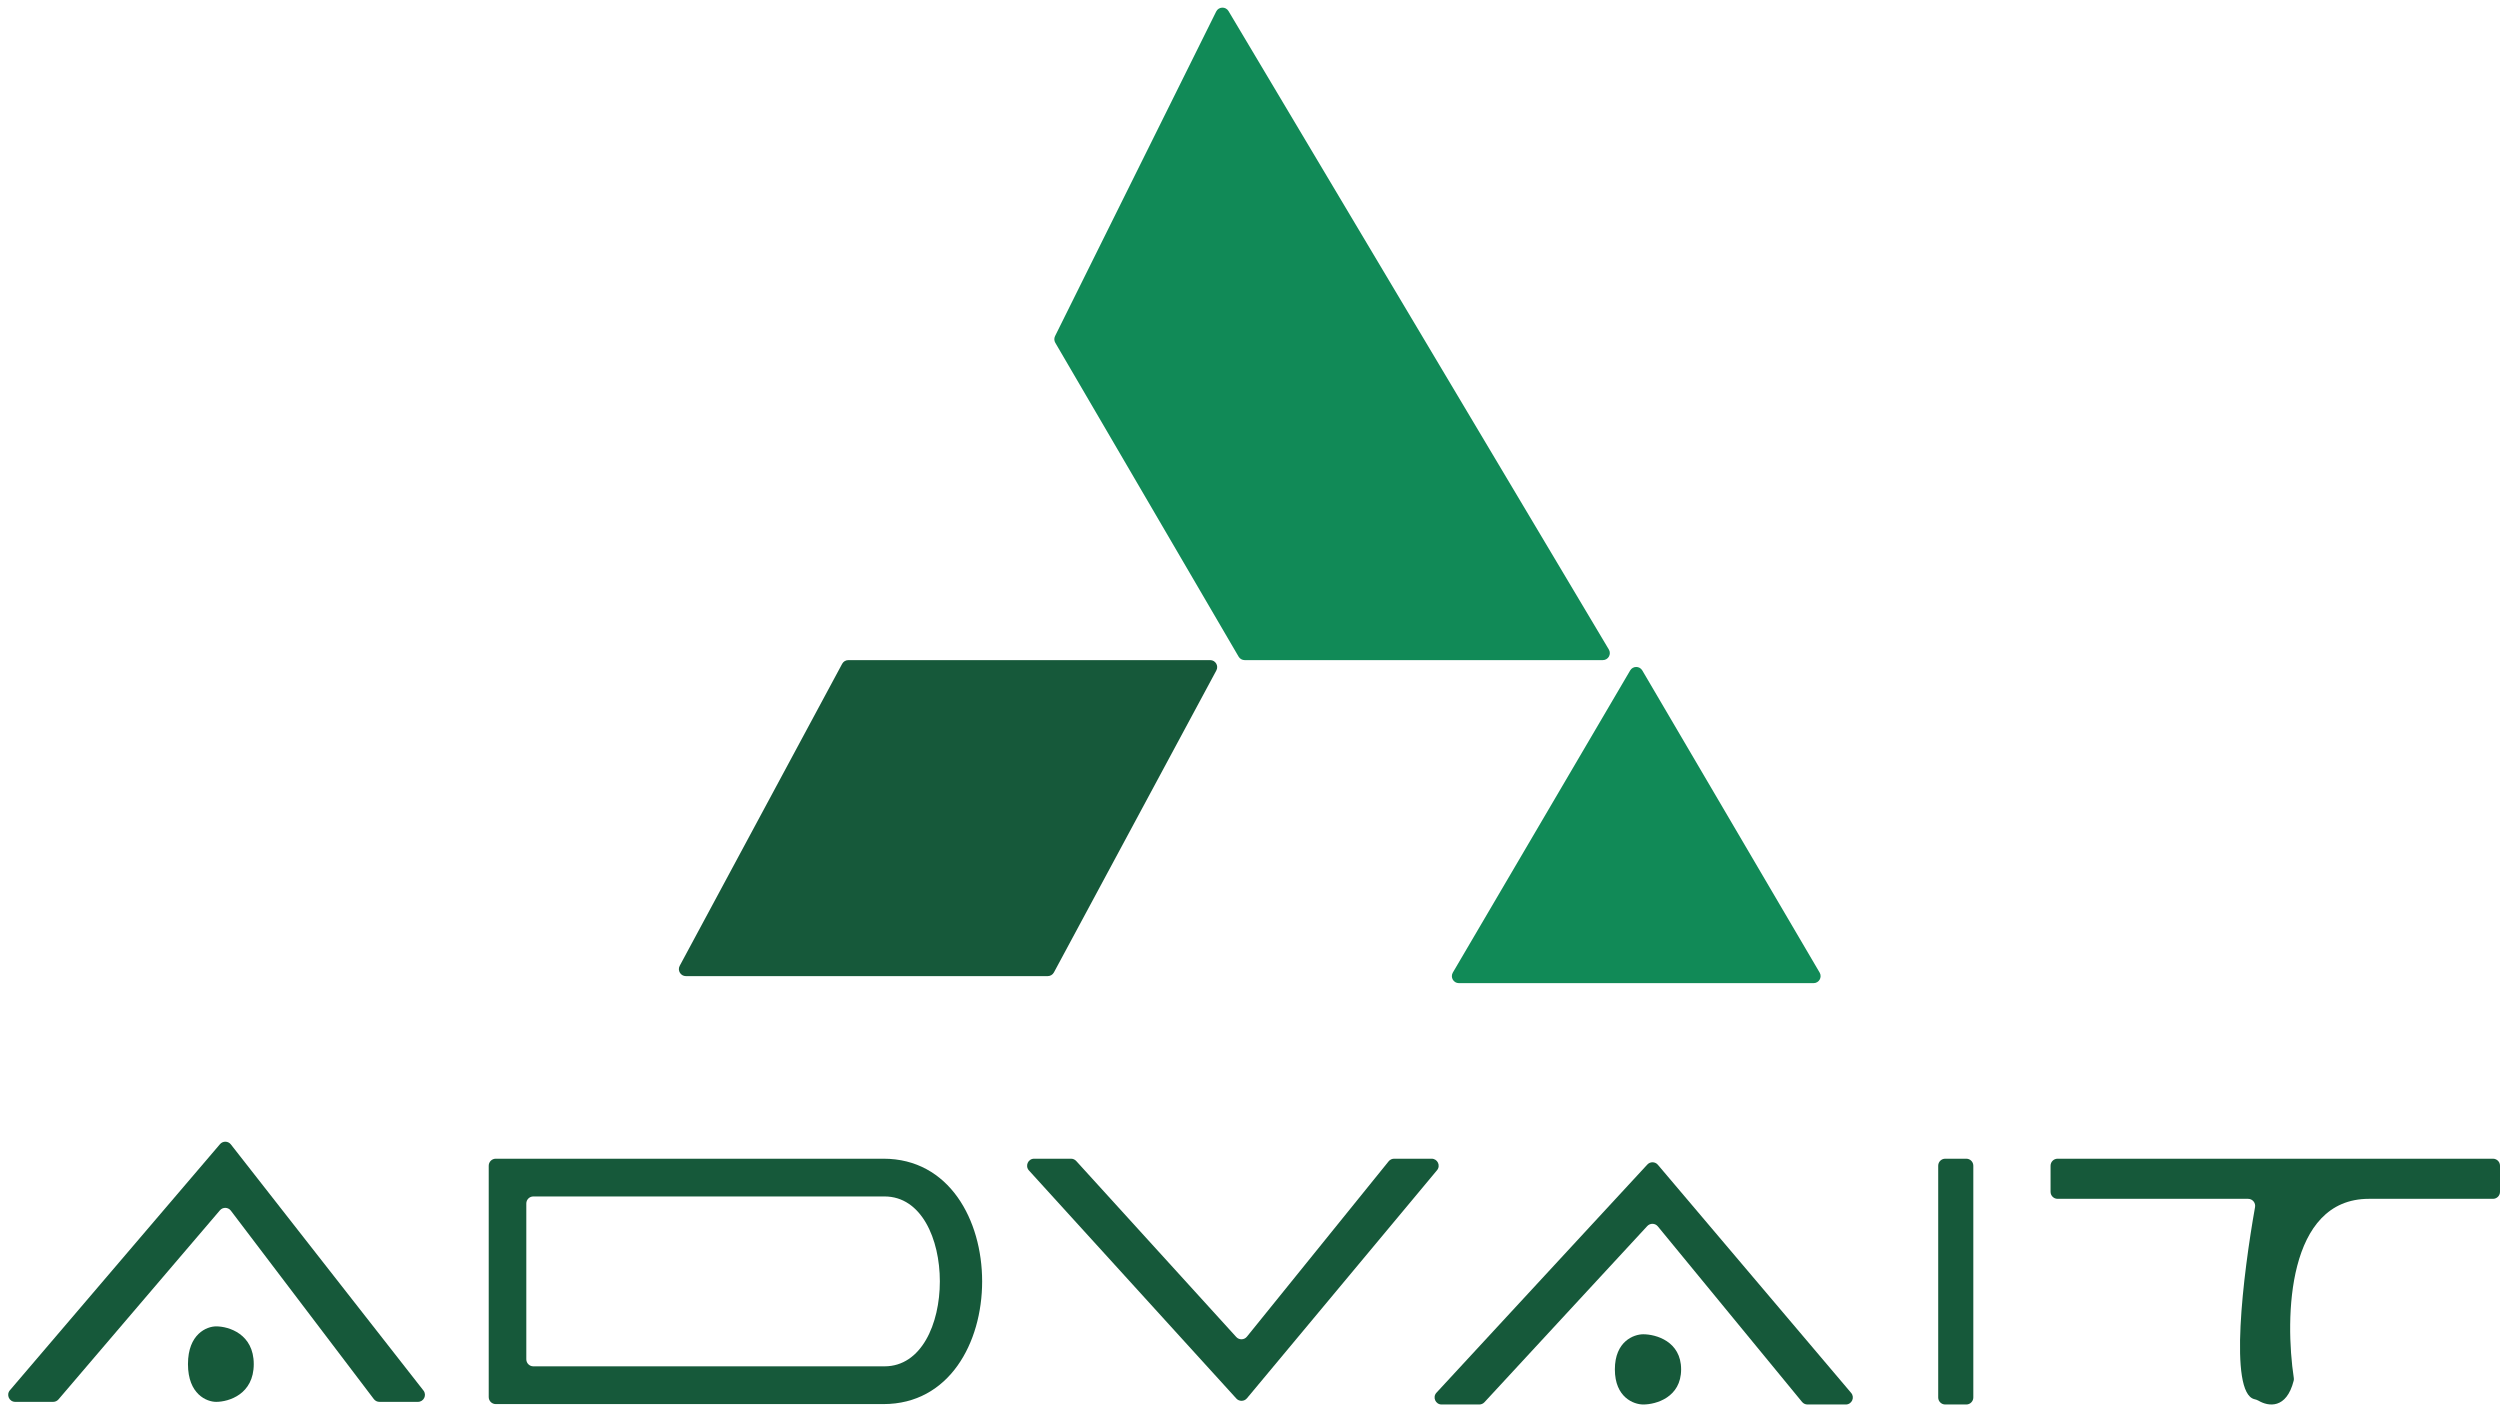
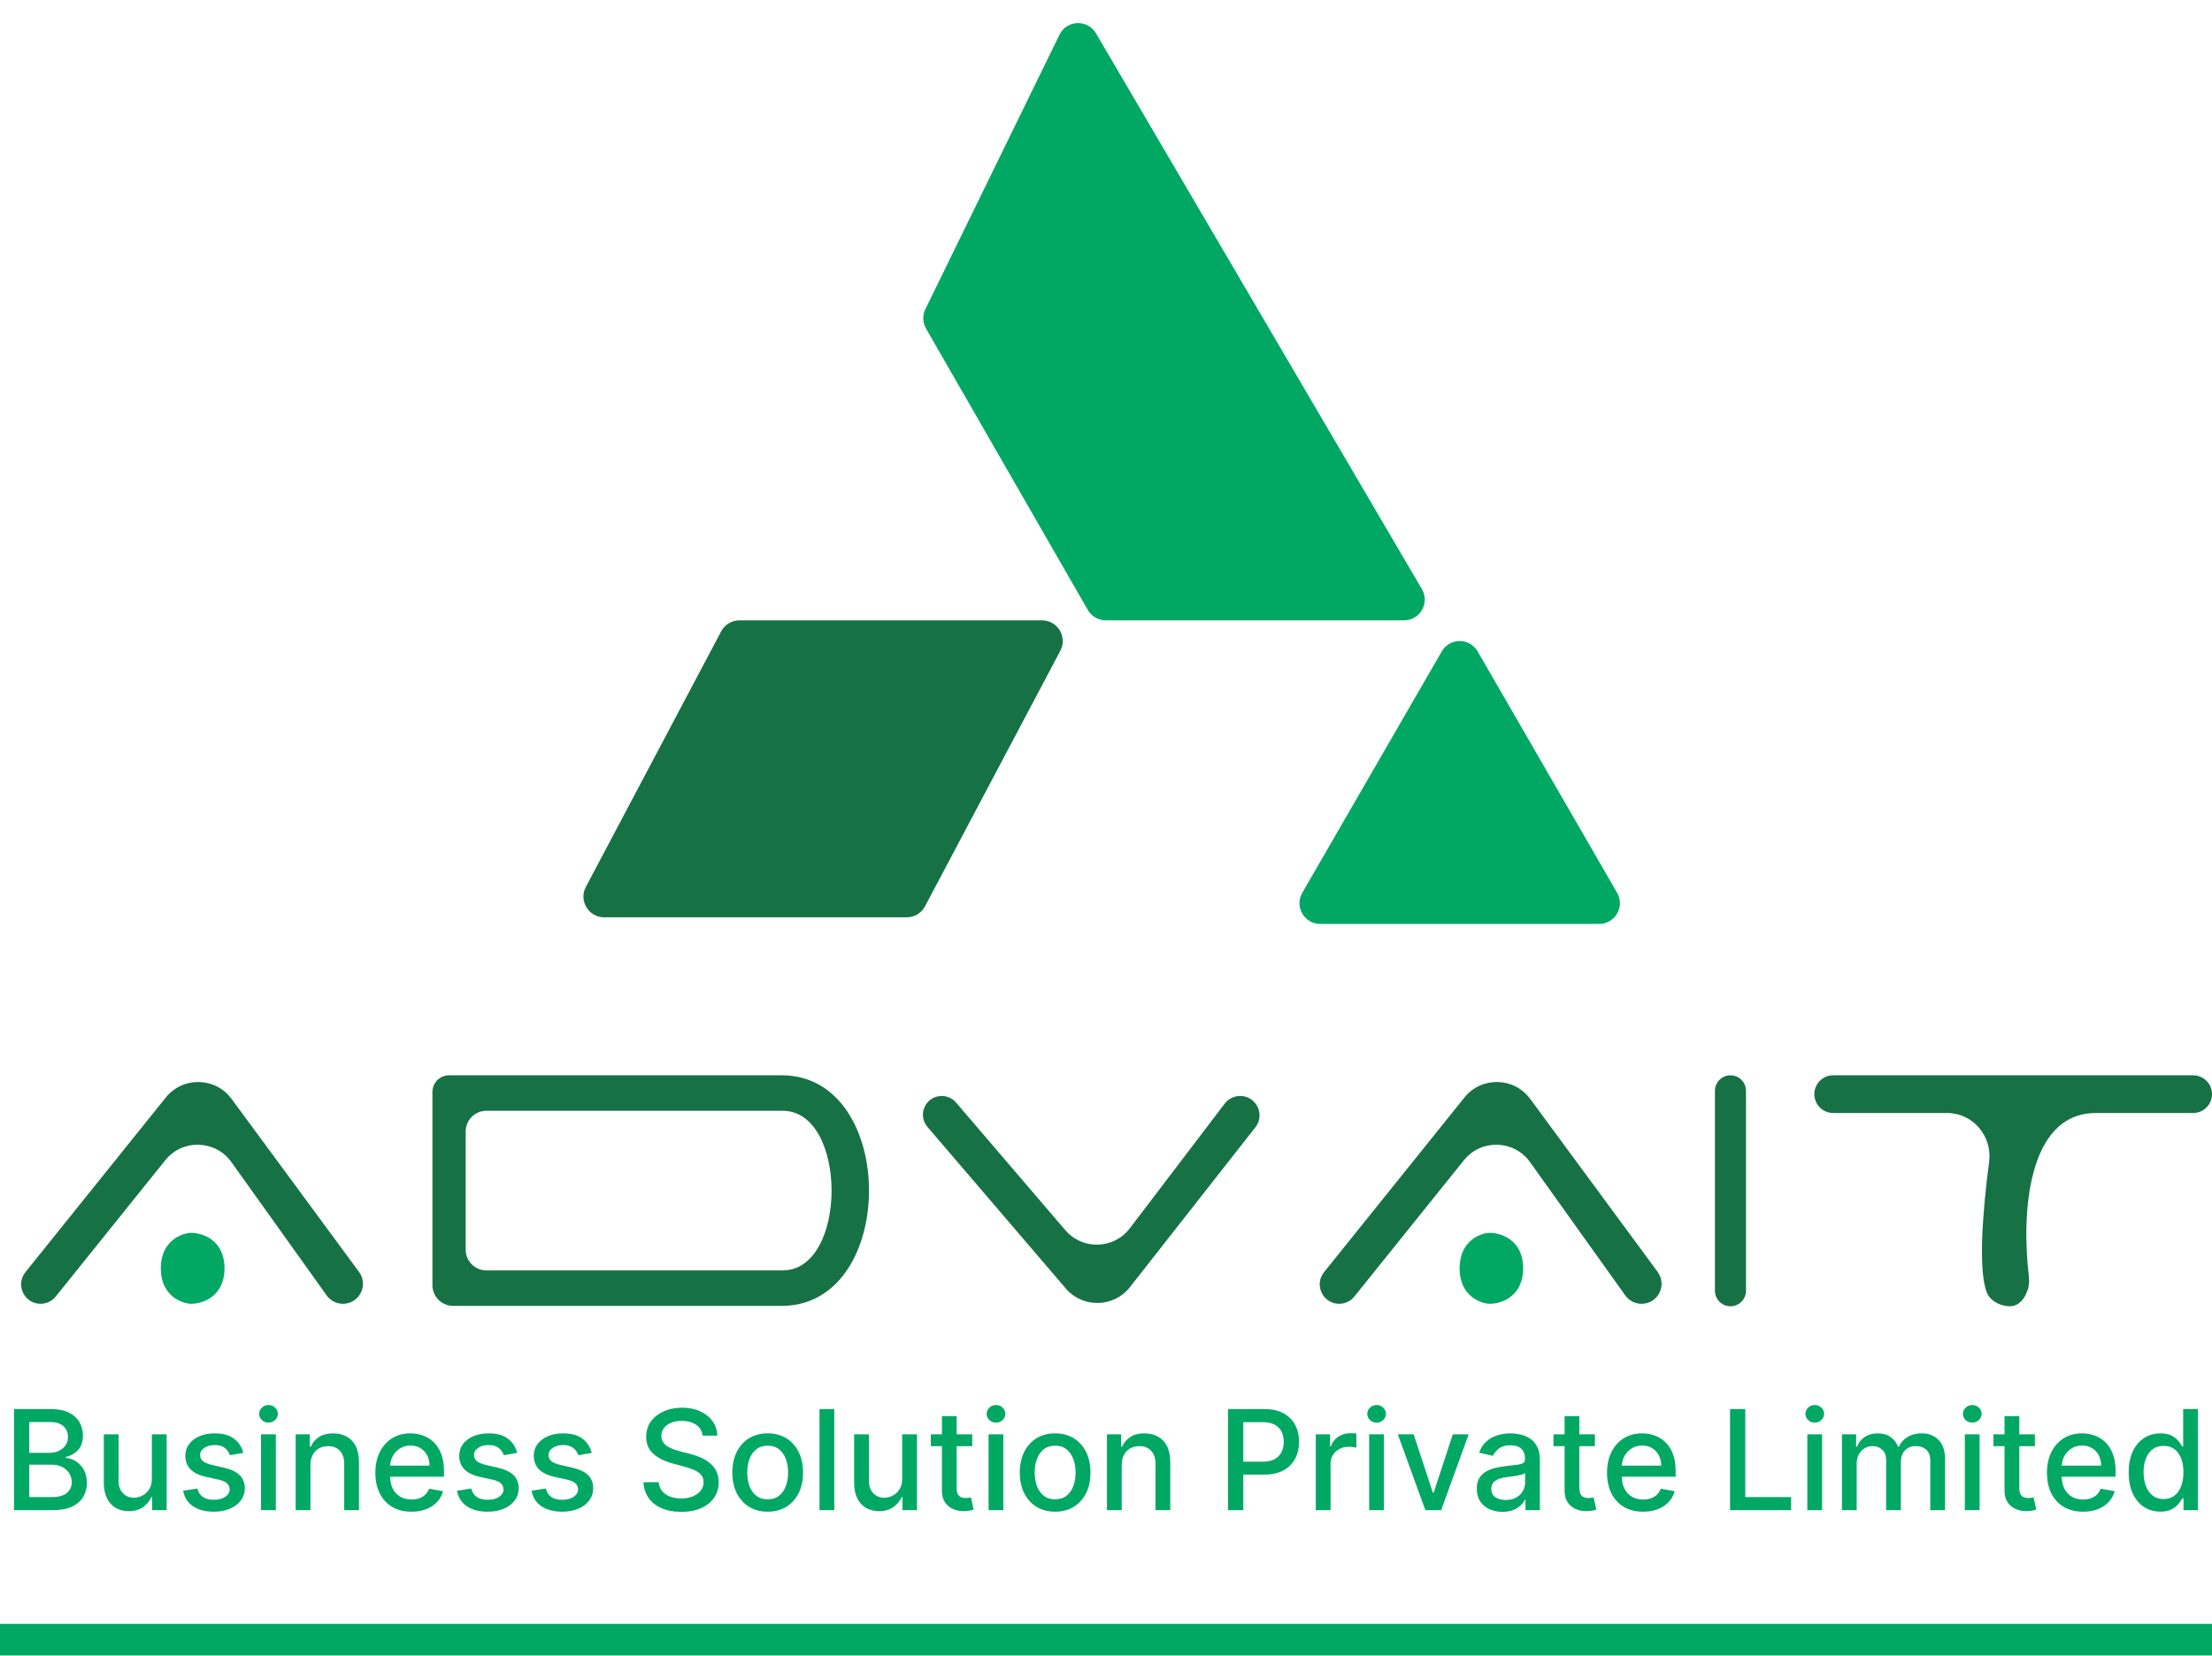
- <svg xmlns="http://www.w3.org/2000/svg" width="356" height="200" viewBox="0 0 356 200" fill="none">
-   <path d="M172.327 94H120.804C120.436 94 120.098 94.202 119.924 94.526L96.793 137.526C96.434 138.192 96.917 139 97.673 139H149.196C149.564 139 149.902 138.798 150.076 138.474L173.207 95.474C173.566 94.808 173.083 94 172.327 94Z" fill="#16593A" />
-   <path d="M150.24 47.86L173.184 1.643C173.536 0.934 174.534 0.896 174.939 1.576L229.099 92.488C229.496 93.155 229.016 94 228.24 94H177.241C176.885 94 176.556 93.811 176.377 93.504L150.272 48.809C150.102 48.518 150.09 48.161 150.24 47.86Z" fill="#118A57" />
-   <path d="M206.884 138.494L232.138 95.469C232.524 94.811 233.476 94.811 233.862 95.469L259.116 138.494C259.507 139.16 259.027 140 258.254 140H207.746C206.973 140 206.493 139.16 206.884 138.494Z" fill="#118A57" />
-   <path d="M176.053 199.15L146.521 166.673C145.937 166.03 146.393 165 147.261 165H152.514C152.796 165 153.065 165.119 153.254 165.327L176.042 190.387C176.454 190.841 177.174 190.82 177.559 190.343L197.743 165.371C197.933 165.136 198.219 165 198.521 165H203.865C204.713 165 205.176 165.989 204.633 166.64L177.561 199.118C177.173 199.584 176.462 199.599 176.053 199.15Z" fill="#16593A" />
-   <path d="M125.805 165C144.541 165 144.541 199.942 125.805 199.942H70.594C70.042 199.942 69.594 199.495 69.594 198.942V166C69.594 165.448 70.042 165 70.594 165H125.805ZM75.947 170.375C75.395 170.375 74.947 170.823 74.947 171.375V193.566C74.947 194.118 75.395 194.566 75.947 194.566H125.958C136.46 194.566 136.46 170.375 125.958 170.375H75.947Z" fill="#16593A" />
-   <path d="M31.326 162.93L1.408 197.976C0.854 198.625 1.315 199.625 2.169 199.625H7.569C7.862 199.625 8.139 199.497 8.329 199.274L31.314 172.351C31.728 171.865 32.485 171.887 32.871 172.396L53.234 199.229C53.423 199.479 53.718 199.625 54.03 199.625H59.512C60.345 199.625 60.813 198.665 60.299 198.009L32.874 162.963C32.485 162.465 31.736 162.45 31.326 162.93Z" fill="#16593A" />
-   <path d="M26.767 194.25C26.767 189.95 29.444 188.875 30.782 188.875C32.566 188.875 36.135 189.95 36.135 194.25C36.135 198.55 32.566 199.625 30.782 199.625C29.444 199.625 26.767 198.55 26.767 194.25Z" fill="#16593A" />
-   <path d="M234.581 165.83L204.552 198.321C203.96 198.962 204.414 200 205.286 200H210.649C210.928 200 211.195 199.884 211.384 199.679L234.569 174.593C234.981 174.147 235.691 174.168 236.076 174.637L256.613 199.635C256.803 199.866 257.086 200 257.386 200H262.842C263.694 200 264.156 199.003 263.605 198.354L236.078 165.862C235.69 165.404 234.988 165.389 234.581 165.83Z" fill="#16593A" />
-   <path d="M229.957 195C229.957 191 232.652 190 234 190C235.797 190 239.391 191 239.391 195C239.391 199 235.797 200 234 200C232.652 200 229.957 199 229.957 195Z" fill="#16593A" />
-   <path d="M276 199V166C276 165.448 276.448 165 277 165H280C280.552 165 281 165.448 281 166V199C281 199.552 280.552 200 280 200H277C276.448 200 276 199.552 276 199Z" fill="#16593A" />
-   <path d="M292 169.713V166C292 165.448 292.448 165 293 165H355C355.552 165 356 165.448 356 166V169.713C356 170.265 355.552 170.713 355 170.713H337.333C325.685 170.713 325.338 187.604 326.638 196.233C326.657 196.36 326.651 196.489 326.62 196.613C325.587 200.693 323.005 200.291 321.602 199.453C321.423 199.346 321.216 199.29 321.014 199.239C317.352 198.331 319.416 181.453 321.118 171.893C321.228 171.277 320.755 170.713 320.129 170.713H293C292.448 170.713 292 170.265 292 169.713Z" fill="#16593A" />
+ <svg xmlns="http://www.w3.org/2000/svg" width="350" height="262" viewBox="0 0 350 262" fill="none">
+   <path d="M164.873 98.176H117.008C115.792 98.176 114.676 98.848 114.108 99.922L92.701 140.358C91.544 142.543 93.129 145.174 95.601 145.174H143.466C144.682 145.174 145.798 144.502 146.366 143.428L167.773 102.992C168.93 100.807 167.345 98.176 164.873 98.176Z" fill="#167244" />
+   <path d="M146.421 48.925L167.639 5.496C168.788 3.144 172.094 3.018 173.418 5.277L224.986 93.234C226.269 95.421 224.691 98.175 222.156 98.175H174.964C173.789 98.175 172.704 97.547 172.119 96.529L146.524 52C145.982 51.056 145.943 49.903 146.421 48.925Z" fill="#00A863" />
+   <path d="M206.057 141.296L228.124 103.095C229.387 100.908 232.543 100.908 233.806 103.095L255.873 141.296C257.137 143.484 255.558 146.219 253.032 146.219H208.898C206.372 146.219 204.793 143.484 206.057 141.296Z" fill="#00A863" />
+   <path d="M168.64 203.918L146.753 178.349C145.103 176.421 146.473 173.445 149.011 173.445C149.879 173.445 150.704 173.825 151.268 174.484L168.56 194.686C171.279 197.862 176.236 197.72 178.768 194.392L193.786 174.655C194.365 173.893 195.268 173.445 196.225 173.445C198.783 173.445 200.216 176.392 198.638 178.404L178.788 203.701C176.231 206.959 171.333 207.064 168.64 203.918Z" fill="#167244" />
+   <path d="M123.686 170.176C142.107 170.176 142.107 206.67 123.686 206.67H71.704C69.891 206.67 68.422 205.201 68.422 203.389V172.808C68.422 171.354 69.601 170.176 71.054 170.176H123.686ZM76.965 175.791C75.153 175.791 73.684 177.26 73.684 179.072V197.775C73.684 199.587 75.153 201.057 76.965 201.057H123.834C134.16 201.057 134.16 175.791 123.834 175.791H76.965Z" fill="#167244" />
+   <path d="M26.237 173.69L4.022 201.335C2.403 203.348 3.837 206.339 6.42 206.339C7.352 206.339 8.234 205.916 8.819 205.189L26.156 183.615C28.879 180.227 34.084 180.374 36.611 183.912L51.684 205.013C52.279 205.845 53.239 206.339 54.261 206.339C56.858 206.339 58.351 203.385 56.81 201.295L36.636 173.909C34.082 170.441 28.936 170.332 26.237 173.69Z" fill="#167244" />
+   <path d="M25.443 200.725C25.443 196.234 28.947 195.111 30.263 195.111C32.017 195.111 35.526 196.234 35.526 200.725C35.526 205.216 32.017 206.339 30.263 206.339C28.947 206.339 25.443 205.216 25.443 200.725Z" fill="#00A863" />
+   <path d="M231.716 173.69L209.501 201.335C207.882 203.348 209.316 206.339 211.899 206.339C212.831 206.339 213.713 205.916 214.298 205.189L231.635 183.615C234.358 180.227 239.563 180.374 242.09 183.912L257.164 205.013C257.758 205.845 258.718 206.339 259.74 206.339C262.337 206.339 263.83 203.385 262.289 201.295L242.116 173.909C239.561 170.441 234.415 170.332 231.716 173.69Z" fill="#167244" />
+   <path d="M230.947 200.725C230.947 196.234 234.426 195.111 235.741 195.111C237.496 195.111 241.005 196.234 241.005 200.725C241.005 205.216 237.496 206.339 235.741 206.339C234.426 206.339 230.947 205.216 230.947 200.725Z" fill="#00A863" />
+   <path d="M271.35 204.274V172.636C271.35 171.278 272.45 170.178 273.807 170.178C275.165 170.178 276.265 171.278 276.265 172.636V204.274C276.265 205.632 275.165 206.732 273.807 206.732C272.45 206.732 271.35 205.632 271.35 204.274Z" fill="#167244" />
+   <path d="M308.101 176.144H290.062C288.414 176.144 287.079 174.809 287.079 173.161C287.079 171.513 288.414 170.178 290.062 170.178H347.017C348.664 170.178 350 171.513 350 173.161C350 174.809 348.664 176.144 347.017 176.144H331.648C320.601 176.144 319.893 192.559 321.004 201.81C321.098 202.598 321.101 203.402 320.836 204.15C320.131 206.142 319.009 206.748 317.955 206.732C316.523 206.71 314.923 205.906 314.386 204.578C312.986 201.116 313.684 191.849 314.736 183.87C315.269 179.826 312.18 176.144 308.101 176.144Z" fill="#167244" />
+   <path d="M2.219 239V223H8.078C9.214 223 10.154 223.187 10.898 223.562C11.643 223.932 12.2 224.435 12.57 225.07C12.94 225.701 13.125 226.411 13.125 227.203C13.125 227.87 13.003 228.432 12.758 228.891C12.513 229.344 12.185 229.708 11.773 229.984C11.367 230.255 10.919 230.453 10.43 230.578V230.734C10.961 230.76 11.479 230.932 11.984 231.25C12.495 231.562 12.917 232.008 13.25 232.586C13.583 233.164 13.75 233.867 13.75 234.695C13.75 235.513 13.557 236.247 13.172 236.898C12.792 237.544 12.203 238.057 11.406 238.437C10.609 238.812 9.591 239 8.352 239H2.219ZM4.633 236.93H8.117C9.273 236.93 10.102 236.706 10.602 236.258C11.102 235.81 11.352 235.25 11.352 234.578C11.352 234.073 11.224 233.609 10.969 233.187C10.713 232.766 10.349 232.43 9.875 232.18C9.406 231.93 8.849 231.805 8.203 231.805H4.633V236.93ZM4.633 229.922H7.867C8.409 229.922 8.896 229.818 9.328 229.609C9.766 229.401 10.112 229.109 10.367 228.734C10.628 228.354 10.758 227.906 10.758 227.391C10.758 226.729 10.526 226.174 10.062 225.727C9.599 225.279 8.888 225.055 7.93 225.055H4.633V229.922ZM24.027 234.023V227H26.371V239H24.074V236.922H23.949C23.673 237.563 23.23 238.096 22.621 238.523C22.017 238.945 21.264 239.156 20.363 239.156C19.592 239.156 18.91 238.987 18.316 238.648C17.728 238.305 17.264 237.797 16.926 237.125C16.592 236.453 16.426 235.622 16.426 234.633V227H18.762V234.352C18.762 235.169 18.988 235.82 19.441 236.305C19.895 236.789 20.483 237.031 21.207 237.031C21.645 237.031 22.079 236.922 22.512 236.703C22.949 236.484 23.311 236.154 23.598 235.711C23.889 235.268 24.033 234.706 24.027 234.023ZM38.502 229.93L36.385 230.305C36.296 230.034 36.156 229.776 35.963 229.531C35.775 229.286 35.52 229.086 35.197 228.93C34.874 228.773 34.471 228.695 33.986 228.695C33.325 228.695 32.773 228.844 32.33 229.141C31.887 229.432 31.666 229.81 31.666 230.273C31.666 230.674 31.814 230.997 32.111 231.242C32.408 231.487 32.887 231.687 33.549 231.844L35.455 232.281C36.559 232.536 37.382 232.93 37.924 233.461C38.465 233.992 38.736 234.682 38.736 235.531C38.736 236.25 38.528 236.891 38.111 237.453C37.7 238.01 37.124 238.448 36.385 238.766C35.65 239.083 34.799 239.242 33.83 239.242C32.486 239.242 31.39 238.956 30.541 238.383C29.692 237.805 29.171 236.984 28.979 235.922L31.236 235.578C31.377 236.167 31.666 236.612 32.103 236.914C32.541 237.211 33.111 237.359 33.815 237.359C34.58 237.359 35.192 237.201 35.65 236.883C36.109 236.56 36.338 236.167 36.338 235.703C36.338 235.328 36.197 235.013 35.916 234.758C35.64 234.503 35.215 234.31 34.643 234.18L32.611 233.734C31.491 233.479 30.663 233.073 30.127 232.516C29.596 231.958 29.33 231.253 29.33 230.398C29.33 229.69 29.528 229.07 29.924 228.539C30.32 228.008 30.866 227.594 31.564 227.297C32.262 226.995 33.062 226.844 33.963 226.844C35.26 226.844 36.281 227.125 37.025 227.687C37.77 228.245 38.262 228.992 38.502 229.93ZM41.305 239V227H43.641V239H41.305ZM42.484 225.148C42.078 225.148 41.729 225.013 41.438 224.742C41.151 224.466 41.008 224.138 41.008 223.758C41.008 223.372 41.151 223.044 41.438 222.773C41.729 222.497 42.078 222.359 42.484 222.359C42.891 222.359 43.237 222.497 43.523 222.773C43.815 223.044 43.961 223.372 43.961 223.758C43.961 224.138 43.815 224.466 43.523 224.742C43.237 225.013 42.891 225.148 42.484 225.148ZM49.119 231.875V239H46.783V227H49.025V228.953H49.174C49.45 228.318 49.882 227.807 50.471 227.422C51.065 227.036 51.812 226.844 52.713 226.844C53.531 226.844 54.247 227.016 54.861 227.359C55.476 227.698 55.953 228.203 56.291 228.875C56.63 229.547 56.799 230.378 56.799 231.367V239H54.463V231.648C54.463 230.779 54.236 230.099 53.783 229.609C53.33 229.115 52.708 228.867 51.916 228.867C51.374 228.867 50.893 228.984 50.471 229.219C50.054 229.453 49.723 229.797 49.478 230.25C49.239 230.698 49.119 231.24 49.119 231.875ZM65.103 239.242C63.921 239.242 62.903 238.99 62.049 238.484C61.2 237.974 60.544 237.258 60.08 236.336C59.622 235.409 59.393 234.323 59.393 233.078C59.393 231.849 59.622 230.766 60.08 229.828C60.544 228.891 61.19 228.159 62.018 227.633C62.851 227.107 63.825 226.844 64.939 226.844C65.617 226.844 66.273 226.956 66.908 227.18C67.544 227.404 68.114 227.755 68.619 228.234C69.124 228.714 69.523 229.336 69.814 230.102C70.106 230.862 70.252 231.786 70.252 232.875V233.703H60.713V231.953H67.963C67.963 231.339 67.838 230.794 67.588 230.32C67.338 229.841 66.986 229.464 66.533 229.187C66.085 228.911 65.559 228.773 64.955 228.773C64.299 228.773 63.726 228.935 63.236 229.258C62.752 229.576 62.377 229.992 62.111 230.508C61.851 231.018 61.721 231.573 61.721 232.172V233.539C61.721 234.341 61.861 235.023 62.143 235.586C62.429 236.148 62.828 236.578 63.338 236.875C63.848 237.167 64.445 237.312 65.127 237.312C65.57 237.312 65.973 237.25 66.338 237.125C66.703 236.995 67.018 236.802 67.283 236.547C67.549 236.292 67.752 235.977 67.893 235.602L70.103 236C69.926 236.651 69.609 237.221 69.15 237.711C68.697 238.195 68.127 238.573 67.439 238.844C66.757 239.109 65.978 239.242 65.103 239.242ZM81.836 229.93L79.719 230.305C79.63 230.034 79.49 229.776 79.297 229.531C79.109 229.286 78.854 229.086 78.531 228.93C78.208 228.773 77.805 228.695 77.32 228.695C76.659 228.695 76.107 228.844 75.664 229.141C75.221 229.432 75 229.81 75 230.273C75 230.674 75.148 230.997 75.445 231.242C75.742 231.487 76.221 231.687 76.883 231.844L78.789 232.281C79.893 232.536 80.716 232.93 81.258 233.461C81.799 233.992 82.07 234.682 82.07 235.531C82.07 236.25 81.862 236.891 81.445 237.453C81.034 238.01 80.458 238.448 79.719 238.766C78.984 239.083 78.133 239.242 77.164 239.242C75.82 239.242 74.724 238.956 73.875 238.383C73.026 237.805 72.505 236.984 72.312 235.922L74.57 235.578C74.711 236.167 75 236.612 75.438 236.914C75.875 237.211 76.445 237.359 77.148 237.359C77.914 237.359 78.526 237.201 78.984 236.883C79.443 236.56 79.672 236.167 79.672 235.703C79.672 235.328 79.531 235.013 79.25 234.758C78.974 234.503 78.549 234.31 77.977 234.18L75.945 233.734C74.826 233.479 73.997 233.073 73.461 232.516C72.93 231.958 72.664 231.253 72.664 230.398C72.664 229.69 72.862 229.07 73.258 228.539C73.654 228.008 74.201 227.594 74.898 227.297C75.596 226.995 76.396 226.844 77.297 226.844C78.594 226.844 79.615 227.125 80.359 227.687C81.104 228.245 81.596 228.992 81.836 229.93ZM93.631 229.93L91.514 230.305C91.425 230.034 91.284 229.776 91.092 229.531C90.904 229.286 90.649 229.086 90.326 228.93C90.003 228.773 89.6 228.695 89.115 228.695C88.454 228.695 87.902 228.844 87.459 229.141C87.016 229.432 86.795 229.81 86.795 230.273C86.795 230.674 86.943 230.997 87.24 231.242C87.537 231.487 88.016 231.687 88.678 231.844L90.584 232.281C91.688 232.536 92.511 232.93 93.053 233.461C93.594 233.992 93.865 234.682 93.865 235.531C93.865 236.25 93.657 236.891 93.24 237.453C92.829 238.01 92.253 238.448 91.514 238.766C90.779 239.083 89.928 239.242 88.959 239.242C87.615 239.242 86.519 238.956 85.67 238.383C84.821 237.805 84.3 236.984 84.107 235.922L86.365 235.578C86.506 236.167 86.795 236.612 87.232 236.914C87.67 237.211 88.24 237.359 88.943 237.359C89.709 237.359 90.321 237.201 90.779 236.883C91.238 236.56 91.467 236.167 91.467 235.703C91.467 235.328 91.326 235.013 91.045 234.758C90.769 234.503 90.344 234.31 89.772 234.18L87.74 233.734C86.62 233.479 85.792 233.073 85.256 232.516C84.725 231.958 84.459 231.253 84.459 230.398C84.459 229.69 84.657 229.07 85.053 228.539C85.449 228.008 85.995 227.594 86.693 227.297C87.391 226.995 88.191 226.844 89.092 226.844C90.389 226.844 91.409 227.125 92.154 227.687C92.899 228.245 93.391 228.992 93.631 229.93ZM111.17 227.203C111.087 226.464 110.743 225.891 110.139 225.484C109.535 225.073 108.774 224.867 107.857 224.867C107.201 224.867 106.633 224.971 106.154 225.18C105.675 225.383 105.303 225.664 105.037 226.023C104.777 226.378 104.646 226.781 104.646 227.234C104.646 227.615 104.735 227.943 104.912 228.219C105.094 228.495 105.331 228.727 105.623 228.914C105.92 229.096 106.238 229.25 106.576 229.375C106.915 229.495 107.24 229.594 107.553 229.672L109.115 230.078C109.626 230.203 110.149 230.372 110.686 230.586C111.222 230.799 111.719 231.081 112.178 231.43C112.636 231.779 113.006 232.211 113.287 232.727C113.574 233.242 113.717 233.859 113.717 234.578C113.717 235.484 113.482 236.289 113.014 236.992C112.55 237.695 111.876 238.25 110.99 238.656C110.11 239.063 109.045 239.266 107.795 239.266C106.597 239.266 105.561 239.076 104.686 238.695C103.811 238.315 103.126 237.776 102.631 237.078C102.136 236.375 101.863 235.542 101.811 234.578H104.232C104.279 235.156 104.467 235.638 104.795 236.023C105.128 236.404 105.553 236.687 106.068 236.875C106.589 237.057 107.16 237.148 107.779 237.148C108.462 237.148 109.068 237.042 109.6 236.828C110.136 236.609 110.558 236.307 110.865 235.922C111.173 235.531 111.326 235.076 111.326 234.555C111.326 234.081 111.191 233.693 110.92 233.391C110.654 233.089 110.292 232.839 109.834 232.641C109.381 232.443 108.868 232.268 108.295 232.117L106.404 231.602C105.123 231.253 104.107 230.74 103.357 230.062C102.613 229.385 102.24 228.49 102.24 227.375C102.24 226.453 102.49 225.648 102.99 224.961C103.49 224.273 104.167 223.74 105.021 223.359C105.876 222.974 106.839 222.781 107.912 222.781C108.995 222.781 109.951 222.971 110.779 223.352C111.613 223.732 112.269 224.255 112.748 224.922C113.227 225.583 113.477 226.344 113.498 227.203H111.17ZM121.469 239.242C120.344 239.242 119.362 238.984 118.523 238.469C117.685 237.953 117.034 237.232 116.57 236.305C116.107 235.378 115.875 234.294 115.875 233.055C115.875 231.81 116.107 230.721 116.57 229.789C117.034 228.857 117.685 228.133 118.523 227.617C119.362 227.102 120.344 226.844 121.469 226.844C122.594 226.844 123.576 227.102 124.414 227.617C125.253 228.133 125.904 228.857 126.367 229.789C126.831 230.721 127.063 231.81 127.063 233.055C127.063 234.294 126.831 235.378 126.367 236.305C125.904 237.232 125.253 237.953 124.414 238.469C123.576 238.984 122.594 239.242 121.469 239.242ZM121.477 237.281C122.206 237.281 122.81 237.089 123.289 236.703C123.768 236.318 124.122 235.805 124.352 235.164C124.586 234.523 124.703 233.818 124.703 233.047C124.703 232.281 124.586 231.578 124.352 230.937C124.122 230.292 123.768 229.773 123.289 229.383C122.81 228.992 122.206 228.797 121.477 228.797C120.742 228.797 120.133 228.992 119.648 229.383C119.169 229.773 118.813 230.292 118.578 230.937C118.349 231.578 118.234 232.281 118.234 233.047C118.234 233.818 118.349 234.523 118.578 235.164C118.813 235.805 119.169 236.318 119.648 236.703C120.133 237.089 120.742 237.281 121.477 237.281ZM132.006 223V239H129.67V223H132.006ZM142.75 234.023V227H145.094V239H142.797V236.922H142.672C142.396 237.563 141.953 238.096 141.344 238.523C140.74 238.945 139.987 239.156 139.086 239.156C138.315 239.156 137.633 238.987 137.039 238.648C136.451 238.305 135.987 237.797 135.648 237.125C135.315 236.453 135.148 235.622 135.148 234.633V227H137.484V234.352C137.484 235.169 137.711 235.82 138.164 236.305C138.617 236.789 139.206 237.031 139.93 237.031C140.367 237.031 140.802 236.922 141.234 236.703C141.672 236.484 142.034 236.154 142.32 235.711C142.612 235.268 142.755 234.706 142.75 234.023ZM153.834 227V228.875H147.279V227H153.834ZM149.037 224.125H151.373V235.477C151.373 235.93 151.441 236.271 151.576 236.5C151.712 236.724 151.886 236.878 152.1 236.961C152.318 237.039 152.555 237.078 152.811 237.078C152.998 237.078 153.162 237.065 153.303 237.039C153.443 237.013 153.553 236.992 153.631 236.977L154.053 238.906C153.917 238.958 153.725 239.01 153.475 239.063C153.225 239.12 152.912 239.151 152.537 239.156C151.923 239.167 151.35 239.057 150.818 238.828C150.287 238.599 149.857 238.245 149.529 237.766C149.201 237.286 149.037 236.685 149.037 235.961V224.125ZM156.418 239V227H158.754V239H156.418ZM157.598 225.148C157.191 225.148 156.842 225.013 156.551 224.742C156.264 224.466 156.121 224.138 156.121 223.758C156.121 223.372 156.264 223.044 156.551 222.773C156.842 222.497 157.191 222.359 157.598 222.359C158.004 222.359 158.35 222.497 158.637 222.773C158.928 223.044 159.074 223.372 159.074 223.758C159.074 224.138 158.928 224.466 158.637 224.742C158.35 225.013 158.004 225.148 157.598 225.148ZM166.951 239.242C165.826 239.242 164.844 238.984 164.006 238.469C163.167 237.953 162.516 237.232 162.053 236.305C161.589 235.378 161.357 234.294 161.357 233.055C161.357 231.81 161.589 230.721 162.053 229.789C162.516 228.857 163.167 228.133 164.006 227.617C164.844 227.102 165.826 226.844 166.951 226.844C168.076 226.844 169.058 227.102 169.896 227.617C170.735 228.133 171.386 228.857 171.85 229.789C172.313 230.721 172.545 231.81 172.545 233.055C172.545 234.294 172.313 235.378 171.85 236.305C171.386 237.232 170.735 237.953 169.896 238.469C169.058 238.984 168.076 239.242 166.951 239.242ZM166.959 237.281C167.688 237.281 168.292 237.089 168.771 236.703C169.251 236.318 169.605 235.805 169.834 235.164C170.068 234.523 170.186 233.818 170.186 233.047C170.186 232.281 170.068 231.578 169.834 230.937C169.605 230.292 169.251 229.773 168.771 229.383C168.292 228.992 167.688 228.797 166.959 228.797C166.225 228.797 165.615 228.992 165.131 229.383C164.652 229.773 164.295 230.292 164.061 230.937C163.831 231.578 163.717 232.281 163.717 233.047C163.717 233.818 163.831 234.523 164.061 235.164C164.295 235.805 164.652 236.318 165.131 236.703C165.615 237.089 166.225 237.281 166.959 237.281ZM177.488 231.875V239H175.152V227H177.395V228.953H177.543C177.819 228.318 178.251 227.807 178.84 227.422C179.434 227.036 180.181 226.844 181.082 226.844C181.9 226.844 182.616 227.016 183.23 227.359C183.845 227.698 184.322 228.203 184.66 228.875C184.999 229.547 185.168 230.378 185.168 231.367V239H182.832V231.648C182.832 230.779 182.605 230.099 182.152 229.609C181.699 229.115 181.077 228.867 180.285 228.867C179.743 228.867 179.262 228.984 178.84 229.219C178.423 229.453 178.092 229.797 177.848 230.25C177.608 230.698 177.488 231.24 177.488 231.875ZM194.311 239V223H200.014C201.258 223 202.29 223.227 203.107 223.68C203.925 224.133 204.537 224.753 204.943 225.539C205.35 226.32 205.553 227.201 205.553 228.18C205.553 229.164 205.347 230.049 204.936 230.836C204.529 231.617 203.915 232.237 203.092 232.695C202.274 233.148 201.245 233.375 200.006 233.375H196.084V231.328H199.787C200.574 231.328 201.212 231.193 201.701 230.922C202.191 230.646 202.55 230.271 202.779 229.797C203.008 229.323 203.123 228.784 203.123 228.18C203.123 227.576 203.008 227.039 202.779 226.57C202.55 226.102 202.188 225.734 201.693 225.469C201.204 225.203 200.558 225.07 199.756 225.07H196.725V239H194.311ZM208.195 239V227H210.453V228.906H210.578C210.797 228.26 211.182 227.753 211.734 227.383C212.292 227.008 212.922 226.82 213.625 226.82C213.771 226.82 213.943 226.826 214.141 226.836C214.344 226.846 214.503 226.859 214.617 226.875V229.109C214.523 229.083 214.357 229.055 214.117 229.023C213.878 228.987 213.638 228.969 213.398 228.969C212.846 228.969 212.354 229.086 211.922 229.32C211.495 229.549 211.156 229.87 210.906 230.281C210.656 230.687 210.531 231.151 210.531 231.672V239H208.195ZM216.639 239V227H218.975V239H216.639ZM217.818 225.148C217.412 225.148 217.063 225.013 216.771 224.742C216.485 224.466 216.342 224.138 216.342 223.758C216.342 223.372 216.485 223.044 216.771 222.773C217.063 222.497 217.412 222.359 217.818 222.359C218.225 222.359 218.571 222.497 218.857 222.773C219.149 223.044 219.295 223.372 219.295 223.758C219.295 224.138 219.149 224.466 218.857 224.742C218.571 225.013 218.225 225.148 217.818 225.148ZM232.383 227L228.031 239H225.531L221.172 227H223.68L226.719 236.234H226.844L229.875 227H232.383ZM237.727 239.266C236.966 239.266 236.279 239.125 235.664 238.844C235.049 238.557 234.563 238.143 234.203 237.602C233.849 237.06 233.672 236.396 233.672 235.609C233.672 234.932 233.802 234.375 234.063 233.937C234.323 233.5 234.674 233.154 235.117 232.898C235.56 232.643 236.055 232.451 236.602 232.32C237.148 232.19 237.706 232.091 238.273 232.023C238.992 231.94 239.576 231.872 240.023 231.82C240.471 231.763 240.797 231.672 241 231.547C241.203 231.422 241.305 231.219 241.305 230.937V230.883C241.305 230.201 241.112 229.672 240.727 229.297C240.346 228.922 239.779 228.734 239.023 228.734C238.237 228.734 237.617 228.909 237.164 229.258C236.716 229.602 236.406 229.984 236.234 230.406L234.039 229.906C234.299 229.177 234.68 228.589 235.18 228.141C235.685 227.687 236.266 227.359 236.922 227.156C237.578 226.948 238.268 226.844 238.992 226.844C239.471 226.844 239.979 226.901 240.516 227.016C241.057 227.125 241.563 227.328 242.031 227.625C242.505 227.922 242.893 228.346 243.195 228.898C243.497 229.445 243.648 230.156 243.648 231.031V239H241.367V237.359H241.273C241.122 237.661 240.896 237.958 240.594 238.25C240.292 238.542 239.904 238.784 239.43 238.977C238.956 239.169 238.388 239.266 237.727 239.266ZM238.234 237.391C238.88 237.391 239.432 237.263 239.891 237.008C240.354 236.753 240.706 236.419 240.945 236.008C241.19 235.591 241.313 235.146 241.313 234.672V233.125C241.229 233.208 241.068 233.286 240.828 233.359C240.594 233.427 240.326 233.487 240.023 233.539C239.721 233.586 239.427 233.63 239.141 233.672C238.854 233.708 238.615 233.74 238.422 233.766C237.969 233.823 237.555 233.919 237.18 234.055C236.81 234.19 236.513 234.385 236.289 234.641C236.07 234.891 235.961 235.224 235.961 235.641C235.961 236.219 236.174 236.656 236.602 236.953C237.029 237.245 237.573 237.391 238.234 237.391ZM252.361 227V228.875H245.807V227H252.361ZM247.564 224.125H249.9V235.477C249.9 235.93 249.968 236.271 250.104 236.5C250.239 236.724 250.413 236.878 250.627 236.961C250.846 237.039 251.083 237.078 251.338 237.078C251.525 237.078 251.689 237.065 251.83 237.039C251.971 237.013 252.08 236.992 252.158 236.977L252.58 238.906C252.445 238.958 252.252 239.01 252.002 239.063C251.752 239.12 251.439 239.151 251.064 239.156C250.45 239.167 249.877 239.057 249.346 238.828C248.814 238.599 248.385 238.245 248.057 237.766C247.729 237.286 247.564 236.685 247.564 235.961V224.125ZM259.988 239.242C258.806 239.242 257.788 238.99 256.934 238.484C256.085 237.974 255.428 237.258 254.965 236.336C254.507 235.409 254.277 234.323 254.277 233.078C254.277 231.849 254.507 230.766 254.965 229.828C255.428 228.891 256.074 228.159 256.902 227.633C257.736 227.107 258.71 226.844 259.824 226.844C260.501 226.844 261.158 226.956 261.793 227.18C262.428 227.404 262.999 227.755 263.504 228.234C264.009 228.714 264.408 229.336 264.699 230.102C264.991 230.862 265.137 231.786 265.137 232.875V233.703H255.598V231.953H262.848C262.848 231.339 262.723 230.794 262.473 230.32C262.223 229.841 261.871 229.464 261.418 229.187C260.97 228.911 260.444 228.773 259.84 228.773C259.184 228.773 258.611 228.935 258.121 229.258C257.637 229.576 257.262 229.992 256.996 230.508C256.736 231.018 256.605 231.573 256.605 232.172V233.539C256.605 234.341 256.746 235.023 257.027 235.586C257.314 236.148 257.712 236.578 258.223 236.875C258.733 237.167 259.329 237.312 260.012 237.312C260.454 237.312 260.858 237.25 261.223 237.125C261.587 236.995 261.902 236.802 262.168 236.547C262.434 236.292 262.637 235.977 262.777 235.602L264.988 236C264.811 236.651 264.493 237.221 264.035 237.711C263.582 238.195 263.012 238.573 262.324 238.844C261.642 239.109 260.863 239.242 259.988 239.242ZM273.738 239V223H276.152V236.922H283.402V239H273.738ZM285.969 239V227H288.305V239H285.969ZM287.148 225.148C286.742 225.148 286.393 225.013 286.102 224.742C285.815 224.466 285.672 224.138 285.672 223.758C285.672 223.372 285.815 223.044 286.102 222.773C286.393 222.497 286.742 222.359 287.148 222.359C287.555 222.359 287.901 222.497 288.188 222.773C288.479 223.044 288.625 223.372 288.625 223.758C288.625 224.138 288.479 224.466 288.188 224.742C287.901 225.013 287.555 225.148 287.148 225.148ZM291.447 239V227H293.689V228.953H293.838C294.088 228.292 294.497 227.776 295.064 227.406C295.632 227.031 296.312 226.844 297.104 226.844C297.906 226.844 298.577 227.031 299.119 227.406C299.666 227.781 300.07 228.297 300.33 228.953H300.455C300.742 228.312 301.197 227.802 301.822 227.422C302.447 227.036 303.192 226.844 304.057 226.844C305.145 226.844 306.033 227.185 306.721 227.867C307.413 228.549 307.76 229.578 307.76 230.953V239H305.424V231.172C305.424 230.359 305.202 229.771 304.76 229.406C304.317 229.042 303.788 228.859 303.174 228.859C302.413 228.859 301.822 229.094 301.4 229.562C300.979 230.026 300.768 230.622 300.768 231.352V239H298.439V231.023C298.439 230.372 298.236 229.849 297.83 229.453C297.424 229.057 296.895 228.859 296.244 228.859C295.801 228.859 295.393 228.977 295.018 229.211C294.648 229.44 294.348 229.76 294.119 230.172C293.895 230.583 293.783 231.06 293.783 231.602V239H291.447ZM310.891 239V227H313.227V239H310.891ZM312.07 225.148C311.664 225.148 311.315 225.013 311.023 224.742C310.737 224.466 310.594 224.138 310.594 223.758C310.594 223.372 310.737 223.044 311.023 222.773C311.315 222.497 311.664 222.359 312.07 222.359C312.477 222.359 312.823 222.497 313.109 222.773C313.401 223.044 313.547 223.372 313.547 223.758C313.547 224.138 313.401 224.466 313.109 224.742C312.823 225.013 312.477 225.148 312.07 225.148ZM321.971 227V228.875H315.416V227H321.971ZM317.174 224.125H319.51V235.477C319.51 235.93 319.577 236.271 319.713 236.5C319.848 236.724 320.023 236.878 320.236 236.961C320.455 237.039 320.692 237.078 320.947 237.078C321.135 237.078 321.299 237.065 321.439 237.039C321.58 237.013 321.689 236.992 321.768 236.977L322.189 238.906C322.054 238.958 321.861 239.01 321.611 239.063C321.361 239.12 321.049 239.151 320.674 239.156C320.059 239.167 319.486 239.057 318.955 238.828C318.424 238.599 317.994 238.245 317.666 237.766C317.338 237.286 317.174 236.685 317.174 235.961V224.125ZM329.598 239.242C328.415 239.242 327.397 238.99 326.543 238.484C325.694 237.974 325.038 237.258 324.574 236.336C324.116 235.409 323.887 234.323 323.887 233.078C323.887 231.849 324.116 230.766 324.574 229.828C325.038 228.891 325.684 228.159 326.512 227.633C327.345 227.107 328.319 226.844 329.434 226.844C330.111 226.844 330.767 226.956 331.402 227.18C332.038 227.404 332.608 227.755 333.113 228.234C333.618 228.714 334.017 229.336 334.309 230.102C334.6 230.862 334.746 231.786 334.746 232.875V233.703H325.207V231.953H332.457C332.457 231.339 332.332 230.794 332.082 230.32C331.832 229.841 331.48 229.464 331.027 229.187C330.579 228.911 330.053 228.773 329.449 228.773C328.793 228.773 328.22 228.935 327.73 229.258C327.246 229.576 326.871 229.992 326.605 230.508C326.345 231.018 326.215 231.573 326.215 232.172V233.539C326.215 234.341 326.355 235.023 326.637 235.586C326.923 236.148 327.322 236.578 327.832 236.875C328.342 237.167 328.939 237.312 329.621 237.312C330.064 237.312 330.467 237.25 330.832 237.125C331.197 236.995 331.512 236.802 331.777 236.547C332.043 236.292 332.246 235.977 332.387 235.602L334.598 236C334.421 236.651 334.103 237.221 333.645 237.711C333.191 238.195 332.621 238.573 331.934 238.844C331.251 239.109 330.473 239.242 329.598 239.242ZM341.83 239.234C340.861 239.234 339.997 238.987 339.236 238.492C338.481 237.992 337.887 237.281 337.455 236.359C337.028 235.432 336.814 234.32 336.814 233.023C336.814 231.727 337.031 230.617 337.463 229.695C337.9 228.773 338.499 228.068 339.26 227.578C340.02 227.089 340.882 226.844 341.846 226.844C342.59 226.844 343.189 226.969 343.643 227.219C344.101 227.464 344.455 227.75 344.705 228.078C344.96 228.406 345.158 228.695 345.299 228.945H345.439V223H347.775V239H345.494V237.133H345.299C345.158 237.388 344.955 237.68 344.689 238.008C344.429 238.336 344.07 238.622 343.611 238.867C343.153 239.112 342.559 239.234 341.83 239.234ZM342.346 237.242C343.018 237.242 343.585 237.065 344.049 236.711C344.518 236.352 344.872 235.854 345.111 235.219C345.356 234.583 345.479 233.844 345.479 233C345.479 232.167 345.359 231.437 345.119 230.812C344.88 230.187 344.528 229.701 344.064 229.352C343.601 229.003 343.028 228.828 342.346 228.828C341.643 228.828 341.057 229.01 340.588 229.375C340.119 229.74 339.765 230.237 339.525 230.867C339.291 231.497 339.174 232.208 339.174 233C339.174 233.802 339.294 234.523 339.533 235.164C339.773 235.805 340.127 236.312 340.596 236.687C341.07 237.057 341.653 237.242 342.346 237.242Z" fill="#00A863" />
+   <line x1="-2.18557e-07" y1="259.5" x2="350" y2="259.5" stroke="#00A863" stroke-width="5" />
</svg>
